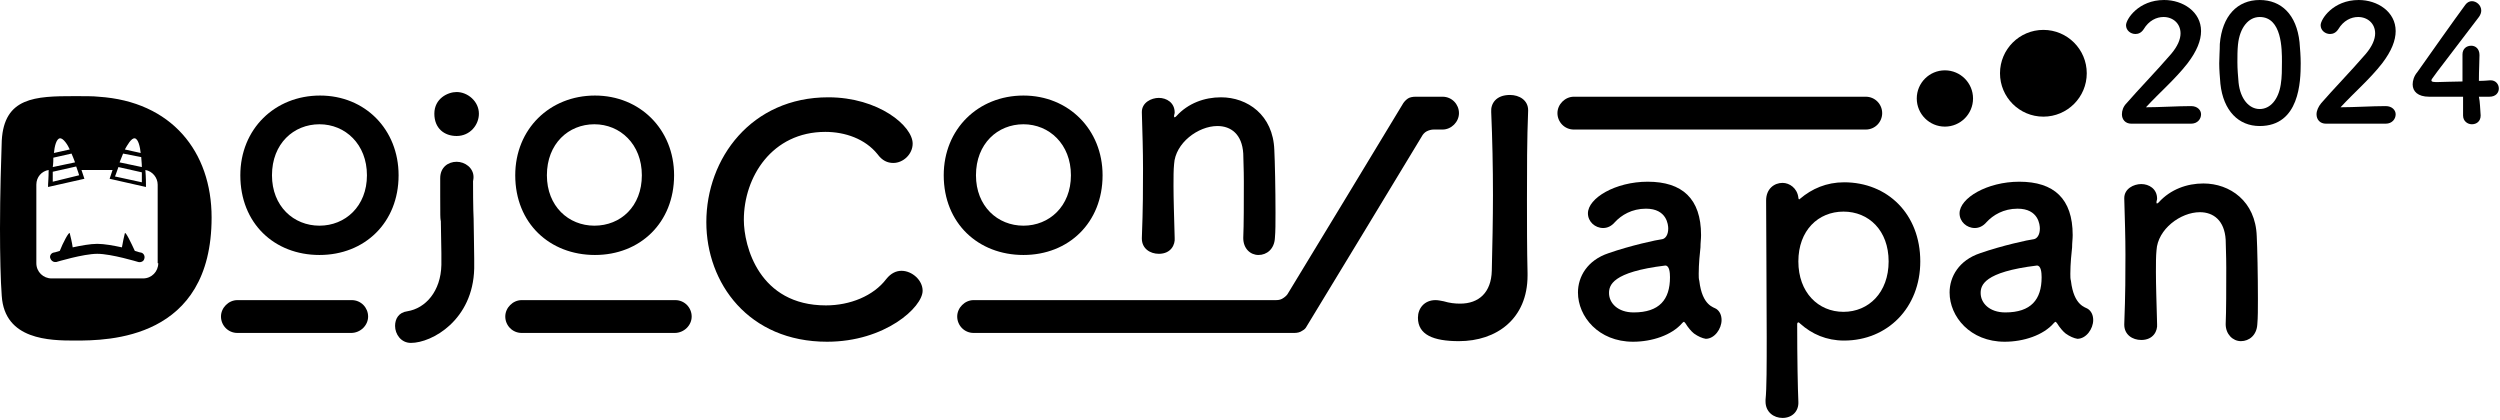
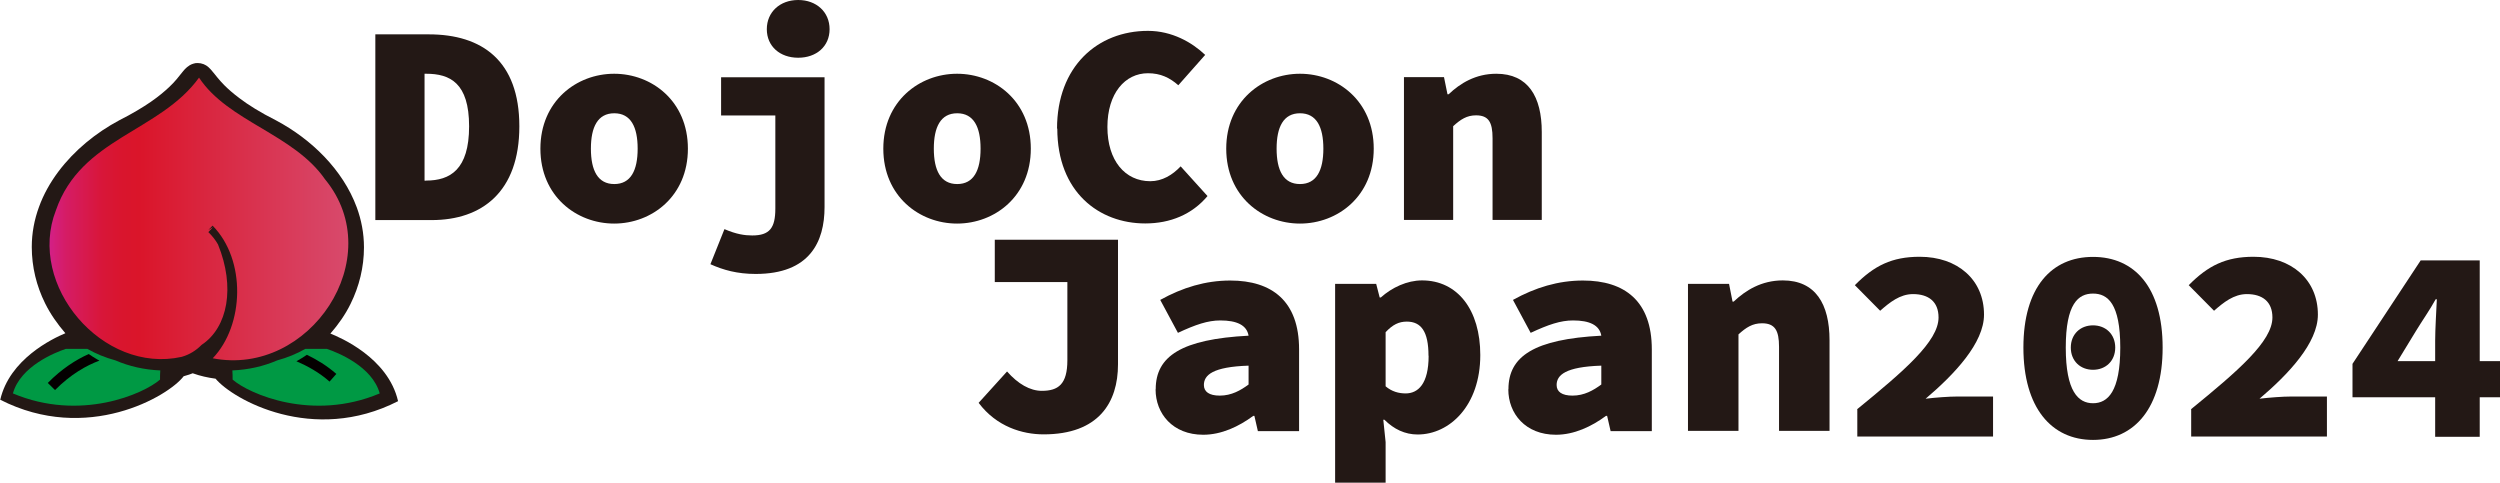
- <svg xmlns="http://www.w3.org/2000/svg" version="1.1" baseProfile="basic" id="レイヤー_1" x="0px" y="0px" viewBox="0 0 426.5 71.5" xml:space="preserve">
-   <g>
-     <path d="M59.9,56.8H40.5c-1.6,0-2.8-1.3-2.8-2.8s1.3-2.8,2.8-2.8h19.5c1.6,0,2.8,1.3,2.8,2.8S61.5,56.8,59.9,56.8z" />
-     <path d="M115.1,56.8H89c-1.6,0-2.8-1.3-2.8-2.8s1.3-2.8,2.8-2.8h26.2c1.6,0,2.8,1.3,2.8,2.8S116.7,56.8,115.1,56.8z" />
+ <svg xmlns="http://www.w3.org/2000/svg" id="_レイヤー_2" data-name="レイヤー 2" viewBox="0 0 193.56 37.37">
+   <defs>
+     <style>
+       .cls-1 {
+         fill: #094;
+       }
+ 
+       .cls-1, .cls-2, .cls-3, .cls-4 {
+         stroke-width: 0px;
+       }
+ 
+       .cls-2 {
+         fill: url(#_名称未設定グラデーション_252);
+       }
+ 
+       .cls-3 {
+         fill: #231815;
+       }
+ 
+       .cls-4 {
+         fill: #040000;
+       }
+     </style>
+     <linearGradient id="_名称未設定グラデーション_252" data-name="名称未設定グラデーション 252" x1="3.83" y1="16.96" x2="44.54" y2="16.96" gradientUnits="userSpaceOnUse">
+       <stop offset="0" stop-color="#d32087" />
+       <stop offset=".03" stop-color="#d51c66" />
+       <stop offset=".07" stop-color="#d7194c" />
+       <stop offset=".1" stop-color="#d81639" />
+       <stop offset=".14" stop-color="#d9152d" />
+       <stop offset=".17" stop-color="#da152a" />
+       <stop offset="1" stop-color="#d683b4" />
+       <stop offset="1" stop-color="#e75b33" />
+       <stop offset="1" stop-color="#e75b33" />
+       <stop offset="1" stop-color="#ed802e" />
+     </linearGradient>
+   </defs>
+   <g id="_レイヤー_1-2" data-name="レイヤー 1">
    <g>
-       <path d="M41,29.9c0-7.9,5.9-13.6,13.6-13.6S68,22.1,68,29.9c0,8.1-5.8,13.6-13.5,13.6S41,38.1,41,29.9z M62.6,29.9    c0-5.3-3.7-8.7-8.1-8.7c-4.4,0-8.1,3.3-8.1,8.7c0,5.3,3.7,8.6,8.1,8.6S62.6,35.2,62.6,29.9z" />
-       <path d="M75.3,43.2c0-1.7-0.1-4.2-0.1-6c0,0-0.1,2.5-0.1-3.8c0-1.1,0-2.1,0-3c0-1.9,1.4-2.8,2.8-2.8c1.4,0,2.9,1,2.9,2.7    c0,0.1,0,0.1,0,0.1c-0.1,1.8-0.1-2.6-0.1,0.1c0,5.3,0.1,6.8,0.1,6.8c0,1.4,0.1,4.7,0.1,6.8c0,0.5,0,1.1,0,1.7    c-0.2,8.8-7.2,12.7-10.8,12.7c-1.7,0-2.7-1.5-2.7-2.9c0-1.2,0.6-2.3,2.1-2.5c3.1-0.5,5.7-3.4,5.8-7.9    C75.3,44.4,75.3,43.7,75.3,43.2z M74.1,19.4c0-2.6,2.3-3.7,3.8-3.7c1.9,0,3.8,1.6,3.8,3.7c0,1.9-1.5,3.8-3.8,3.8    C75.8,23.2,74.1,21.9,74.1,19.4z" />
-       <path d="M87.9,29.9c0-7.9,5.9-13.6,13.6-13.6s13.5,5.8,13.5,13.6c0,8.1-5.8,13.6-13.5,13.6S87.9,38.1,87.9,29.9z M109.5,29.9    c0-5.3-3.7-8.7-8.1-8.7c-4.4,0-8.1,3.3-8.1,8.7c0,5.3,3.7,8.6,8.1,8.6C105.9,38.5,109.5,35.2,109.5,29.9z" />
-       <path d="M141.1,58.3c-13.4,0-20.6-10-20.6-20.4c0-10.9,7.7-21.3,20.8-21.3c8.6,0,14.4,4.9,14.4,7.9c0,1.8-1.6,3.3-3.3,3.3    c-1,0-1.9-0.4-2.7-1.5c-2.1-2.6-5.5-3.8-8.9-3.8c-9.1,0-13.9,7.7-13.9,15c0,4.5,2.6,14.6,14,14.6c4.1,0,8.1-1.6,10.3-4.5    c0.8-1,1.7-1.4,2.6-1.4c1.8,0,3.6,1.6,3.6,3.4C157.4,52.4,151,58.3,141.1,58.3z" />
-       <path d="M161,29.9c0-7.9,5.9-13.6,13.6-13.6s13.5,5.8,13.5,13.6c0,8.1-5.8,13.6-13.5,13.6S161,38.1,161,29.9z M182.7,29.9    c0-5.3-3.7-8.7-8.1-8.7c-4.4,0-8.1,3.3-8.1,8.7c0,5.3,3.7,8.6,8.1,8.6S182.7,35.2,182.7,29.9z" />
-       <path d="M212.1,40.6c0.1-2.2,0.1-6.3,0.1-9.6c0-2.2-0.1-4-0.1-4.8c-0.2-3.3-2.1-4.7-4.4-4.7c-3.3,0-7.2,2.9-7.4,6.5    c-0.1,1-0.1,2.2-0.1,3.7c0,2.2,0.1,5.1,0.2,8.9c0.1,1.1-0.6,2.7-2.7,2.7c-1.5,0-2.9-0.9-2.9-2.6c0-0.1,0-0.1,0-0.1    c0.2-5.1,0.2-8.7,0.2-11.8c0-3.2-0.1-6-0.2-9.6c0-0.1,0-0.1,0-0.1c0-1.6,1.6-2.4,2.9-2.4c1.3,0,2.7,0.8,2.7,2.5    c0,0.2-0.1,0.4-0.1,0.5c0,0.1,0,0.1,0,0.2c0,0.1,0,0.1,0.1,0.1c0.1,0,0.2-0.1,0.3-0.2c2-2.2,4.8-3.2,7.6-3.2c4.5,0,8.9,3,9.1,9    c0.1,1.9,0.2,6.7,0.2,10.7c0,1.7,0,3.2-0.1,4.3c-0.1,1.9-1.4,2.9-2.8,2.9S212.1,42.4,212.1,40.6L212.1,40.6z" />
-       <path d="M254.7,33.3c0-4.8-0.1-9.5-0.3-14.2c-0.1-1.4,0.8-2.9,3.2-2.9c1.6,0,3.1,0.9,3.1,2.6c0,0.1,0,0.1,0,0.1    c-0.2,4.9-0.2,10-0.2,15.2c0,3.7,0,8.5,0.1,12.5c0,0.1,0,0.3,0,0.4c0,7.4-5.3,11.2-11.7,11.2c-4.4,0-7-1.1-7-4c0-1.6,1.1-3,3-3    c0.4,0,0.9,0.1,1.4,0.2c1,0.3,1.9,0.4,2.8,0.4c3.2,0,5.3-1.9,5.4-5.6C254.6,42.1,254.7,37.2,254.7,33.3z" />
-       <path d="M289,56.9c-0.5-0.4-1-1-1.5-1.8c-0.1-0.1-0.2-0.2-0.2-0.2c-0.1,0-0.2,0.1-0.3,0.2c-1.8,2.1-5.2,3.2-8.4,3.2    c-5.9,0-9.4-4.3-9.4-8.4c0-2.7,1.6-5.5,5.2-6.7c3.7-1.3,8.3-2.3,9.2-2.4c0.5-0.1,1-0.7,1-1.8c0-0.6-0.2-3.4-3.8-3.4    c-2.4,0-4.2,1.1-5.3,2.3c-0.6,0.7-1.3,1-2,1c-1.4,0-2.6-1.1-2.6-2.5c0-2.6,4.7-5.4,10.2-5.4c5.9,0,9.1,2.9,9.1,9.1    c0,0.7-0.1,1.3-0.1,2.1c-0.1,0.8-0.3,2.9-0.3,4.5c0,0.5,0,0.9,0.1,1.2c0.5,4.3,2.5,4.5,2.9,4.8c0.6,0.4,0.9,1.1,0.9,1.9    c0,1.5-1.2,3.2-2.7,3.2C290.4,57.7,289.7,57.4,289,56.9z M284.1,45.3c-9.1,1.1-9.6,3.4-9.6,4.7c0,1.7,1.5,3.3,4.2,3.3    c4.4,0,6.2-2.2,6.2-6C284.9,46.5,284.8,45.3,284.1,45.3L284.1,45.3z" />
-       <path d="M306.9,34c0.1,0,0.1,0,0.2-0.1c2-1.7,4.5-2.8,7.5-2.8c7.4,0,13,5.4,13,13.5c0,7.9-5.6,13.5-13,13.5c-3,0-5.5-1.1-7.5-2.9    c-0.1-0.1-0.2-0.2-0.3-0.2c-0.1,0-0.2,0.1-0.2,0.3c0,5.9,0.1,11,0.2,13.2c0.1,1.7-1.1,2.8-2.7,2.8c-1.5,0-2.9-1-2.9-2.8    c0-0.1,0-0.2,0-0.3c0.2-1.9,0.2-6,0.2-10.7c0-8.1-0.1-18.2-0.1-23.3c0-2,1.4-3,2.8-3c1.2,0,2.5,0.9,2.7,2.5    C306.8,33.9,306.9,34,306.9,34z M322.2,44.6c0-5.3-3.4-8.5-7.7-8.5c-4.3,0-7.7,3.2-7.7,8.5c0,5.3,3.4,8.6,7.7,8.6    C318.8,53.2,322.2,49.9,322.2,44.6z" />
-       <path d="M352.4,56.9c-0.5-0.4-1-1-1.5-1.8c-0.1-0.1-0.2-0.2-0.2-0.2c-0.1,0-0.2,0.1-0.3,0.2c-1.8,2.1-5.2,3.2-8.4,3.2    c-5.9,0-9.4-4.3-9.4-8.4c0-2.7,1.6-5.5,5.2-6.7c3.7-1.3,8.3-2.3,9.2-2.4c0.5-0.1,1-0.7,1-1.8c0-0.6-0.2-3.4-3.8-3.4    c-2.4,0-4.2,1.1-5.3,2.3c-0.6,0.7-1.3,1-2,1c-1.4,0-2.6-1.1-2.6-2.5c0-2.6,4.7-5.4,10.2-5.4c5.9,0,9.1,2.9,9.1,9.1    c0,0.7-0.1,1.3-0.1,2.1c-0.1,0.8-0.3,2.9-0.3,4.5c0,0.5,0,0.9,0.1,1.2c0.5,4.3,2.5,4.5,2.9,4.8c0.6,0.4,0.9,1.1,0.9,1.9    c0,1.5-1.2,3.2-2.7,3.2C353.8,57.7,353.1,57.4,352.4,56.9z M347.5,45.3c-9.1,1.1-9.6,3.4-9.6,4.7c0,1.7,1.5,3.3,4.2,3.3    c4.4,0,6.2-2.2,6.2-6C348.3,46.5,348.2,45.3,347.5,45.3L347.5,45.3z" />
-       <path d="M379.7,55.3c0.1-2.2,0.1-6.3,0.1-9.6c0-2.2-0.1-4-0.1-4.8c-0.2-3.3-2.1-4.7-4.4-4.7c-3.3,0-7.2,2.9-7.4,6.5    c-0.1,1-0.1,2.2-0.1,3.7c0,2.2,0.1,5.1,0.2,8.9c0.1,1.1-0.6,2.7-2.7,2.7c-1.5,0-2.9-0.9-2.9-2.6c0-0.1,0-0.1,0-0.1    c0.2-5.1,0.2-8.7,0.2-11.8c0-3.2-0.1-6-0.2-9.6c0-0.1,0-0.1,0-0.1c0-1.6,1.6-2.4,2.9-2.4c1.3,0,2.7,0.8,2.7,2.5    c0,0.2-0.1,0.4-0.1,0.5c0,0.1,0,0.1,0,0.2c0,0.1,0,0.1,0.1,0.1c0.1,0,0.2-0.1,0.3-0.2c2-2.2,4.8-3.2,7.6-3.2c4.5,0,8.9,3,9.1,9    c0.1,1.9,0.2,6.7,0.2,10.7c0,1.7,0,3.2-0.1,4.3c-0.1,1.9-1.4,2.9-2.8,2.9S379.7,57,379.7,55.3L379.7,55.3z" />
-       <path d="M363.6,21.1c-1,0-1.6-0.7-1.6-1.6c0-0.6,0.2-1.3,0.8-1.9c1.9-2.2,5.1-5.5,7.6-8.4c1.1-1.3,1.6-2.5,1.6-3.5    c0-1.7-1.3-2.8-2.9-2.8c-1.2,0-2.5,0.6-3.4,2.1c-0.4,0.6-0.9,0.8-1.4,0.8c-0.8,0-1.6-0.6-1.6-1.5c0-1,2.1-4.3,6.5-4.3    c3.2,0,6.3,2,6.3,5.3c0,1.6-0.7,3.4-2.3,5.5c-2.1,2.7-4.8,5-7.1,7.5c2.3,0,5.4-0.2,7.7-0.2c1.1,0,1.7,0.7,1.7,1.4    c0,0.8-0.6,1.6-1.7,1.6H363.6z" />
-       <path d="M378.8,14.3c-0.1-1.2-0.2-2.4-0.2-3.5c0-1.1,0.1-2.1,0.1-3.3c0.4-4.8,3-7.5,6.8-7.5c3.7,0,6.3,2.5,6.8,7.2    c0.1,1.2,0.2,2.4,0.2,3.6c0,3.1-0.2,10.7-7,10.7C381.9,21.5,379.3,18.9,378.8,14.3z M389.1,14.4c0.2-1.2,0.2-2.6,0.2-3.9    c0-2.1,0-7.6-3.8-7.6c-1.9,0-3.4,1.8-3.7,4.7c-0.1,1-0.1,2-0.1,3c0,1.2,0.1,2.3,0.2,3.5c0.3,2.8,1.8,4.5,3.6,4.5    C387.3,18.6,388.7,17,389.1,14.4z" />
-       <path d="M396.8,21.1c-1,0-1.6-0.7-1.6-1.6c0-0.6,0.3-1.3,0.8-1.9c1.9-2.2,5.1-5.5,7.6-8.4c1.1-1.3,1.6-2.5,1.6-3.5    c0-1.7-1.3-2.8-2.9-2.8c-1.2,0-2.5,0.6-3.4,2.1c-0.4,0.6-0.9,0.8-1.4,0.8c-0.8,0-1.6-0.6-1.6-1.5c0-1,2.1-4.3,6.5-4.3    c3.2,0,6.3,2,6.3,5.3c0,1.6-0.7,3.4-2.3,5.5c-2.1,2.7-4.8,5-7.1,7.5c2.3,0,5.4-0.2,7.7-0.2c1.1,0,1.7,0.7,1.7,1.4    c0,0.8-0.6,1.6-1.7,1.6H396.8z" />
-       <path d="M423.2,19.7C423.2,19.8,423.2,19.8,423.2,19.7c0,1-0.7,1.5-1.5,1.5c-0.7,0-1.5-0.5-1.5-1.5c0-1,0-2.1,0-3.2    c-2.7,0-5.5,0-5.8,0c-1.9,0-2.8-0.9-2.8-2.1c0-0.6,0.2-1.4,0.8-2.1c1.7-2.4,6.2-8.8,8.2-11.5c0.3-0.4,0.7-0.6,1.1-0.6    c0.8,0,1.6,0.7,1.6,1.6c0,0.3-0.1,0.7-0.4,1.1c-8.1,10.6-8.1,10.6-8.1,10.8c0,0.3,0.4,0.3,1.1,0.3c0.9,0,2.6-0.1,4.2-0.1    c0-1.1,0-2.2,0-3c0-0.6,0-1.1,0-1.5c0,0,0-0.1,0-0.1c0-1,0.7-1.5,1.5-1.5c0.7,0,1.4,0.5,1.4,1.6c0,1.3-0.1,2.4-0.1,4.4    c1,0,1.8-0.1,1.9-0.1c0,0,0.1,0,0.1,0c0.9,0,1.4,0.7,1.4,1.4c0,0.7-0.5,1.4-1.6,1.4c-0.3,0-1,0-1.8,0    C423.1,17.4,423.1,18.5,423.2,19.7z" />
-       <path d="M222.2,56.4c-0.4,0.3-0.9,0.4-1.4,0.4c-0.4,0-54.7,0-54.7,0c-1.6,0-2.8-1.3-2.8-2.8s1.3-2.8,2.8-2.8c0,0,51.1,0,51.6,0    c0.5,0,0.9-0.1,1.3-0.4c0.3-0.2,0.6-0.5,0.7-0.7c0.2-0.3,19.6-32.3,19.7-32.5c0.2-0.3,0.5-0.6,0.8-0.8c0.3-0.2,0.8-0.3,1.3-0.3    c0.5,0,4.6,0,4.6,0c1.6,0,2.8,1.3,2.8,2.8s-1.3,2.8-2.8,2.8c0,0-1.1,0-1.5,0c-0.4,0-0.8,0.1-1.2,0.3s-0.7,0.6-0.8,0.8    c-0.1,0.2-19.5,32.2-19.7,32.5C222.8,55.9,222.6,56.2,222.2,56.4z" />
-       <path d="M318.3,22.1h-49.8c-1.6,0-2.8-1.3-2.8-2.8s1.3-2.8,2.8-2.8h49.8c1.6,0,2.8,1.3,2.8,2.8S319.9,22.1,318.3,22.1z" />
-       <circle cx="331.8" cy="16.8" r="4.8" />
-       <circle cx="348.6" cy="12.5" r="7.4" />
      <g>
-         <path d="M24.1,43.1c-0.1,0-0.5-0.1-1.1-0.3c-0.6-1.3-1.6-3.4-1.7-3c-0.1,0.4-0.4,1.7-0.5,2.4c-1.4-0.3-3-0.6-4.2-0.6     c-1.2,0-2.8,0.3-4.2,0.6c-0.1-0.8-0.4-2-0.5-2.4c-0.1-0.4-1.2,1.7-1.7,3c-0.6,0.2-1,0.3-1.1,0.3c-0.4,0.1-0.7,0.6-0.5,1     c0.1,0.3,0.4,0.6,0.8,0.6c0.1,0,0.2,0,0.2,0c0,0,4.6-1.4,7-1.4c2.4,0,7,1.4,7,1.4c0.4,0.1,0.9-0.1,1-0.5     C24.8,43.7,24.5,43.2,24.1,43.1z" />
-         <path d="M16.8,16.5c-0.8-0.1-2.4-0.1-4.1-0.1c-6.7,0-12,0.2-12.4,7.6C0.2,26.9,0,33.1,0,39c0,4.5,0.1,8.9,0.3,11.5     c0.5,7.5,8.2,7.6,12.5,7.6c5.6,0,23.3-0.1,23.3-21C36.1,25.9,29.3,17.3,16.8,16.5z M23,23.6c0.6,0.1,0.9,1.5,1,2.5l-2.7-0.6     C21.7,24.8,22.4,23.5,23,23.6z M21,26.2l3.1,0.6c0,0,0,0,0,0.1c0,0.3,0.1,0.9,0.1,1.6l-3.8-0.8C20.6,27.2,20.8,26.7,21,26.2z      M20.2,28.5l4,0.9c0,0.9,0,1.7,0,1.7l-4.6-1C19.7,30,19.9,29.3,20.2,28.5z M10.2,23.6c0.6-0.1,1.4,1.2,1.7,1.9l-2.7,0.6     C9.3,25,9.6,23.7,10.2,23.6z M9.1,26.9C9.1,26.9,9.1,26.9,9.1,26.9l3.1-0.7c0.2,0.4,0.4,1,0.6,1.5L9,28.5     C9.1,27.9,9.1,27.2,9.1,26.9z M9,29.3l4-0.9c0.3,0.8,0.5,1.5,0.5,1.5L9,31C9,31,9,30.2,9,29.3z M27,44.9c0,1.4-1.1,2.6-2.6,2.6     H8.8c-1.4,0-2.6-1.1-2.6-2.6V31.5c0-1.3,0.9-2.3,2.1-2.5c0,1.2-0.1,2.4-0.1,2.5l0,0.4l6.2-1.4l-0.1-0.3c0-0.1-0.2-0.5-0.4-1.2     h5.3c-0.2,0.7-0.4,1.1-0.4,1.2l-0.1,0.3l6.2,1.4l0-0.4c0-0.1,0-1.3-0.1-2.5c1.2,0.2,2.1,1.3,2.1,2.5V44.9z" />
+         <g>
+           <path class="cls-3" d="M29.06,2.66h4.14c4.12,0,7.01,2.04,7.01,7.12s-2.9,7.26-6.79,7.26h-4.36V2.66ZM33,13.98c1.84,0,3.32-.84,3.32-4.2s-1.48-4.07-3.32-4.07h-.13v8.28h.13Z" />
+           <path class="cls-3" d="M41.84,11.51c0-3.67,2.79-5.8,5.71-5.8s5.71,2.12,5.71,5.8-2.79,5.8-5.71,5.8-5.71-2.12-5.71-5.8ZM49.37,11.51c0-1.68-.53-2.74-1.81-2.74s-1.81,1.06-1.81,2.74.53,2.74,1.81,2.74,1.81-1.06,1.81-2.74Z" />
+           <path class="cls-3" d="M55.01,20.44l1.08-2.7c.93.4,1.57.49,2.15.49,1.35,0,1.79-.58,1.79-2.08v-7.21h-4.2v-2.96h8.01v10.05c0,2.7-1.15,5.18-5.33,5.18-1.44,0-2.52-.31-3.5-.75ZM59.37,2.26c0-1.33,1.02-2.26,2.43-2.26s2.43.93,2.43,2.26-1.02,2.21-2.43,2.21-2.43-.88-2.43-2.21Z" />
+           <path class="cls-3" d="M68.39,11.51c0-3.67,2.79-5.8,5.71-5.8s5.71,2.12,5.71,5.8-2.79,5.8-5.71,5.8-5.71-2.12-5.71-5.8ZM75.92,11.51c0-1.68-.53-2.74-1.81-2.74s-1.81,1.06-1.81,2.74.53,2.74,1.81,2.74,1.81-1.06,1.81-2.74Z" />
+           <path class="cls-3" d="M81.84,9.96c0-4.82,3.14-7.57,7.04-7.57,1.86,0,3.41.89,4.43,1.86l-2.08,2.35c-.66-.58-1.37-.93-2.35-.93-1.77,0-3.14,1.55-3.14,4.16s1.37,4.2,3.32,4.2c.93,0,1.73-.49,2.35-1.15l2.08,2.3c-1.19,1.42-2.88,2.12-4.82,2.12-3.58,0-6.81-2.43-6.81-7.35Z" />
+           <path class="cls-3" d="M94.94,11.51c0-3.67,2.79-5.8,5.71-5.8s5.71,2.12,5.71,5.8-2.79,5.8-5.71,5.8-5.71-2.12-5.71-5.8ZM102.46,11.51c0-1.68-.53-2.74-1.81-2.74s-1.81,1.06-1.81,2.74.53,2.74,1.81,2.74,1.81-1.06,1.81-2.74Z" />
+           <path class="cls-3" d="M108.7,5.97h3.1l.27,1.33h.09c.88-.84,2.08-1.59,3.69-1.59,2.46,0,3.52,1.77,3.52,4.51v6.81h-3.81v-6.33c0-1.24-.31-1.77-1.28-1.77-.71,0-1.19.31-1.77.84v7.26h-3.81V5.97Z" />
+         </g>
+         <g>
+           <path class="cls-3" d="M143.78,31.69c3.64-2.97,6.31-5.26,6.31-7.11,0-1.23-.78-1.81-1.98-1.81-1.01,0-1.81.65-2.54,1.29l-1.96-1.98c1.49-1.51,2.87-2.2,5.02-2.2,2.93,0,4.98,1.77,4.98,4.48,0,2.2-2.28,4.61-4.52,6.51.75-.09,1.79-.17,2.46-.17h2.76v3.1h-10.51v-2.11Z" />
+           <path class="cls-3" d="M156.66,26.91c0-4.67,2.18-7.02,5.39-7.02s5.39,2.35,5.39,7.02-2.18,7.15-5.39,7.15-5.39-2.48-5.39-7.15ZM164.16,26.91c0-3.4-.97-4.18-2.11-4.18s-2.11.78-2.11,4.18.97,4.31,2.11,4.31,2.11-.9,2.11-4.31ZM160.33,26.91c0-1.03.73-1.72,1.72-1.72s1.72.69,1.72,1.72-.73,1.72-1.72,1.72-1.72-.69-1.72-1.72Z" />
+           <path class="cls-3" d="M169.63,31.69c3.64-2.97,6.31-5.26,6.31-7.11,0-1.23-.78-1.81-1.98-1.81-1.01,0-1.81.65-2.54,1.29l-1.96-1.98c1.49-1.51,2.87-2.2,5.02-2.2,2.93,0,4.98,1.77,4.98,4.48,0,2.2-2.28,4.61-4.52,6.51.75-.09,1.79-.17,2.46-.17h2.76v3.1h-10.51v-2.11Z" />
+           <path class="cls-3" d="M188.54,26.4c0-.93.09-2.3.13-3.23h-.09c-.45.82-1.03,1.64-1.53,2.46l-1.42,2.33h7.93v2.8h-11.42v-2.59l5.28-8.01h4.57v13.66h-3.45v-7.41Z" />
+         </g>
+         <g>
+           <path class="cls-3" d="M89.48,30.13c0-2.55,2-3.87,7.19-4.14-.14-.82-.91-1.18-2.19-1.18-.96,0-1.91.32-3.28.96l-1.37-2.55c1.73-.96,3.51-1.5,5.42-1.5,3.23,0,5.33,1.59,5.33,5.33v6.33h-3.19l-.27-1.18h-.09c-1.11.82-2.46,1.46-3.87,1.46-2.37,0-3.69-1.64-3.69-3.51ZM96.67,29.77v-1.46c-2.78.09-3.46.73-3.46,1.5,0,.52.41.82,1.23.82.91,0,1.62-.41,2.23-.86Z" />
+           <path class="cls-3" d="M103.36,21.98h3.19l.27,1.05h.09c.86-.77,2.03-1.32,3.19-1.32,2.75,0,4.51,2.28,4.51,5.78,0,3.91-2.37,6.15-4.85,6.15-.98,0-1.84-.41-2.57-1.14h-.09l.18,1.73v3.14h-3.91v-15.39ZM110.6,27.54c0-1.87-.57-2.64-1.68-2.64-.61,0-1.09.23-1.64.82v4.19c.48.41,1.02.55,1.55.55.96,0,1.78-.73,1.78-2.91Z" />
+           <path class="cls-3" d="M116.79,30.13c0-2.55,2-3.87,7.19-4.14-.14-.82-.91-1.18-2.19-1.18-.96,0-1.91.32-3.28.96l-1.37-2.55c1.73-.96,3.51-1.5,5.42-1.5,3.23,0,5.33,1.59,5.33,5.33v6.33h-3.19l-.27-1.18h-.09c-1.11.82-2.46,1.46-3.87,1.46-2.37,0-3.69-1.64-3.69-3.51ZM123.98,29.77v-1.46c-2.78.09-3.46.73-3.46,1.5,0,.52.41.82,1.23.82.91,0,1.62-.41,2.23-.86Z" />
+           <path class="cls-3" d="M130.68,21.98h3.19l.27,1.37h.09c.91-.86,2.14-1.64,3.8-1.64,2.53,0,3.62,1.82,3.62,4.64v7.01h-3.91v-6.51c0-1.27-.32-1.82-1.32-1.82-.73,0-1.23.32-1.82.86v7.47h-3.91v-11.38Z" />
+           <path class="cls-3" d="M75.76,31.2l2.21-2.44c.84.96,1.78,1.5,2.69,1.5,1.27,0,1.98-.5,1.98-2.37v-6.05h-5.62v-3.28h9.54v9.65c0,2.96-1.5,5.42-5.76,5.42-1.64,0-3.64-.59-5.03-2.44Z" />
+         </g>
+       </g>
+       <g>
+         <path class="cls-3" d="M25.57,25.84c.63-.72,1.17-1.49,1.58-2.33.66-1.34,1.03-2.82,1.03-4.36,0-1.08-.2-2.12-.56-3.1-.54-1.46-1.42-2.78-2.51-3.92-1.08-1.13-2.37-2.08-3.72-2.8h0s0,0,0,0c-1.25-.63-2.17-1.21-2.84-1.72-.51-.38-.89-.72-1.18-1.01-.22-.22-.39-.42-.54-.6-.11-.13-.2-.25-.3-.37-.07-.09-.14-.17-.21-.25-.05-.06-.11-.12-.18-.18-.1-.09-.22-.17-.37-.23-.15-.06-.31-.09-.47-.09-.11,0-.23.01-.33.05-.1.03-.2.07-.28.12-.08.05-.15.1-.21.15-.12.1-.21.2-.3.31-.16.19-.31.39-.51.63-.15.18-.34.38-.57.6-.35.33-.81.72-1.43,1.15-.63.43-1.42.91-2.43,1.42h0s0,0,0,0c-1.8.96-3.48,2.32-4.73,3.99-.62.83-1.14,1.75-1.49,2.72-.36.98-.56,2.02-.56,3.1,0,1.55.37,3.03,1.03,4.36.41.83.95,1.6,1.57,2.32-1.03.43-4.32,2.02-5.04,5.15,6.71,3.43,13.03-.27,14.2-1.82.15-.04.29-.08.43-.13.09-.03.18-.07.27-.1.58.21,1.18.34,1.77.42,1.33,1.6,7.54,5.11,14.13,1.74-.77-3.37-4.53-4.95-5.23-5.23Z" />
+         <path class="cls-1" d="M12.42,28.68c-1.23-.05-2.4-.31-3.49-.78-.78-.21-1.5-.51-2.17-.89h-1.66c-.84.28-3.52,1.35-4.1,3.45,5.21,2.2,10.12.04,11.39-1.07,0-.24,0-.48.02-.72Z" />
+         <path class="cls-4" d="M4.26,30.2l-.56-.55c1.09-1.11,2.19-1.8,3.17-2.24.2.14.42.28.66.42.06.03.12.06.17.09-1,.37-2.22,1.05-3.44,2.28Z" />
+         <path class="cls-1" d="M17.98,28.68c1.23-.05,2.4-.31,3.49-.78.78-.21,1.5-.51,2.17-.89h1.66c.84.28,3.52,1.35,4.1,3.45-5.21,2.2-10.12.04-11.39-1.07,0-.24,0-.48-.02-.72Z" />
+         <path class="cls-4" d="M25.51,29.54c-.8-.71-1.74-1.22-2.56-1.57.28-.16.56-.32.81-.5.75.36,1.55.84,2.28,1.48l-.52.59Z" />
+         <path class="cls-2" d="M25.17,13.89c-2.42-3.51-7.52-4.48-9.76-7.88-3.05,4.22-9.14,4.66-11.08,10.27-2.27,5.81,3.63,12.71,9.73,11.35.61-.17,1.13-.5,1.55-.93,2.04-1.35,2.61-4.48,1.27-7.77-.19-.34-.44-.66-.75-.96l.37-.39c-.12.08-.25.16-.37.23l.33-.34c2.62,2.66,2.45,7.72.01,10.27,7.49,1.46,13.68-7.77,8.71-13.84Z" />
      </g>
    </g>
  </g>
</svg>
